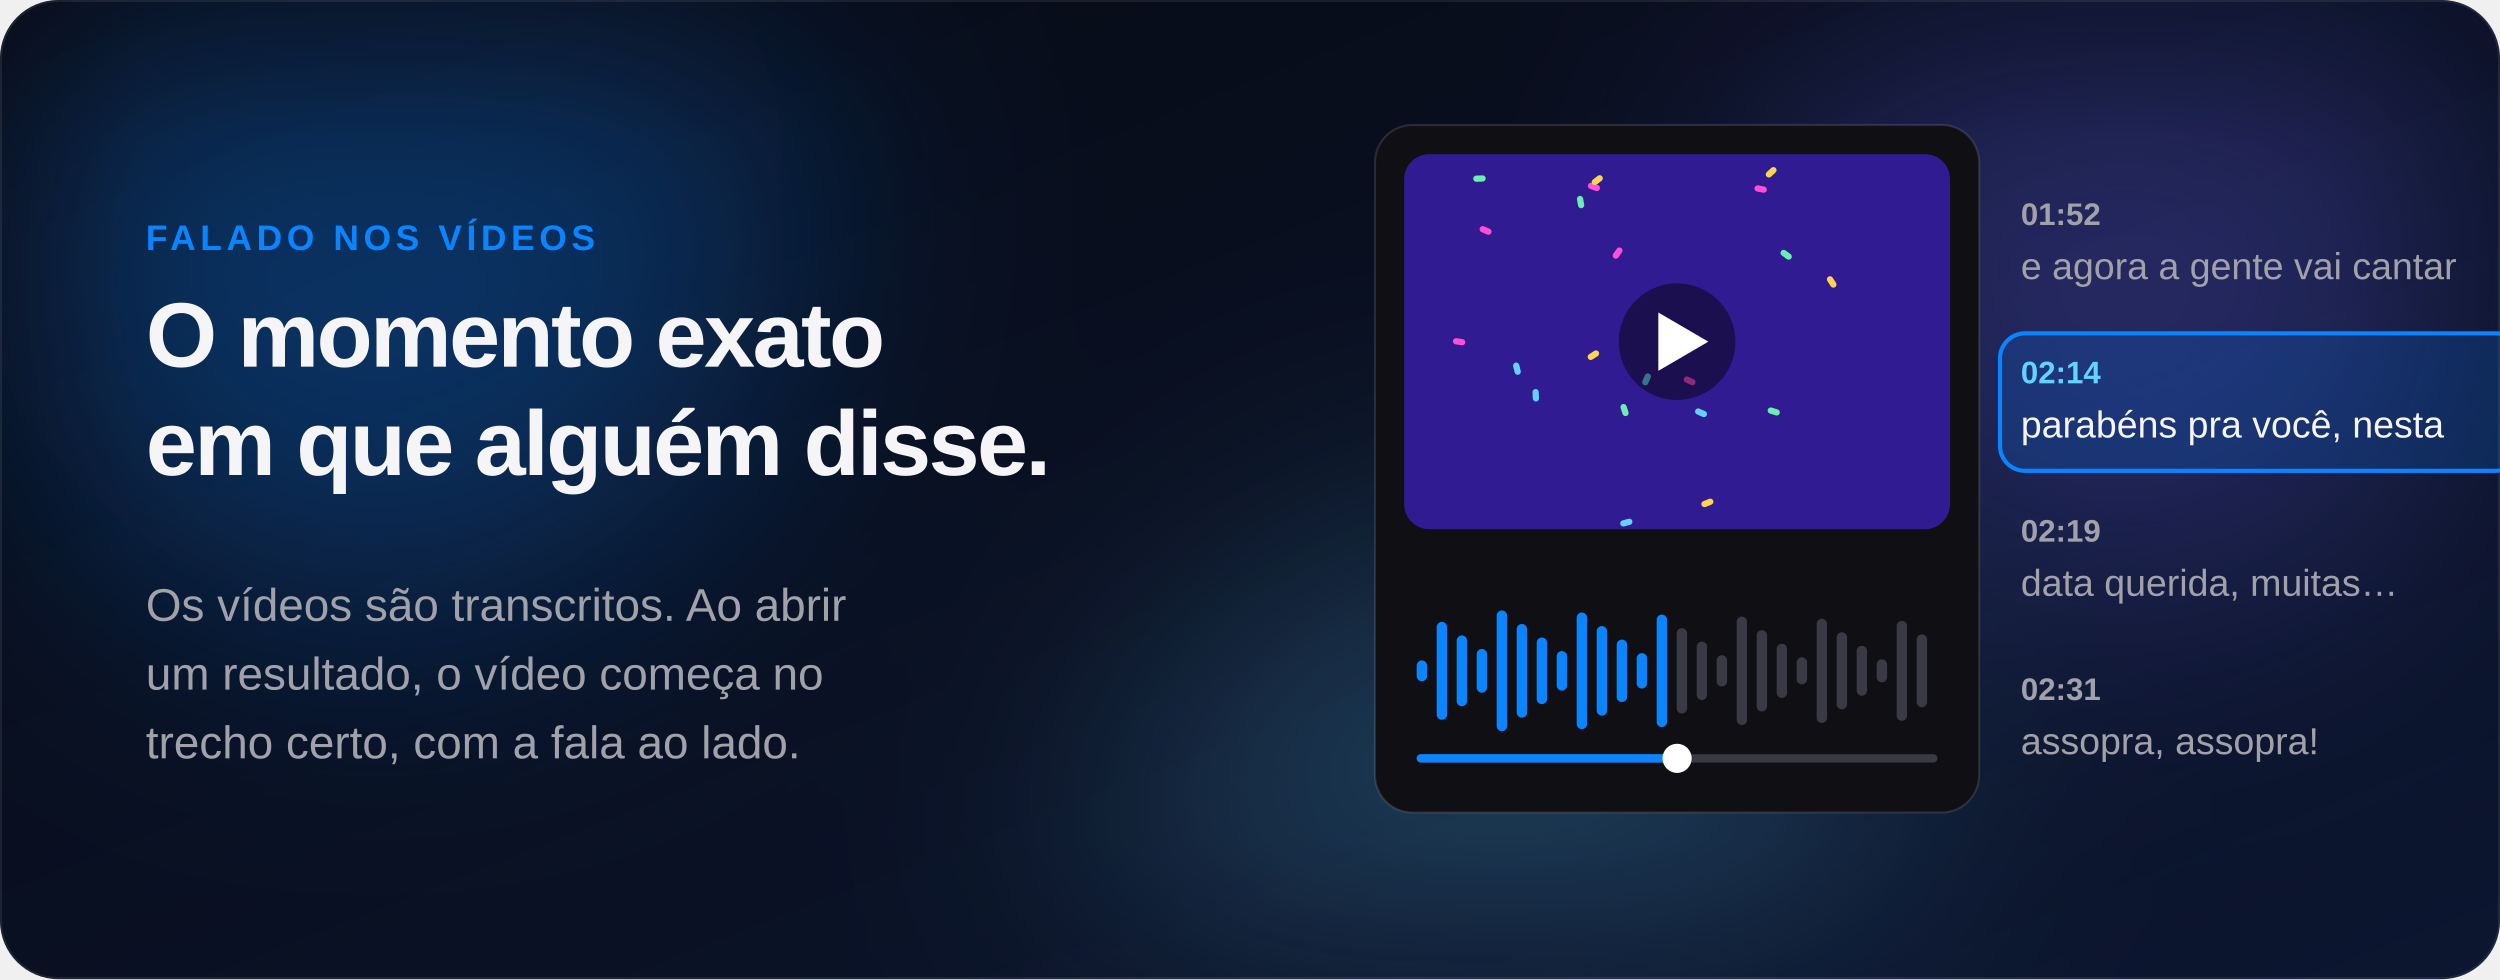
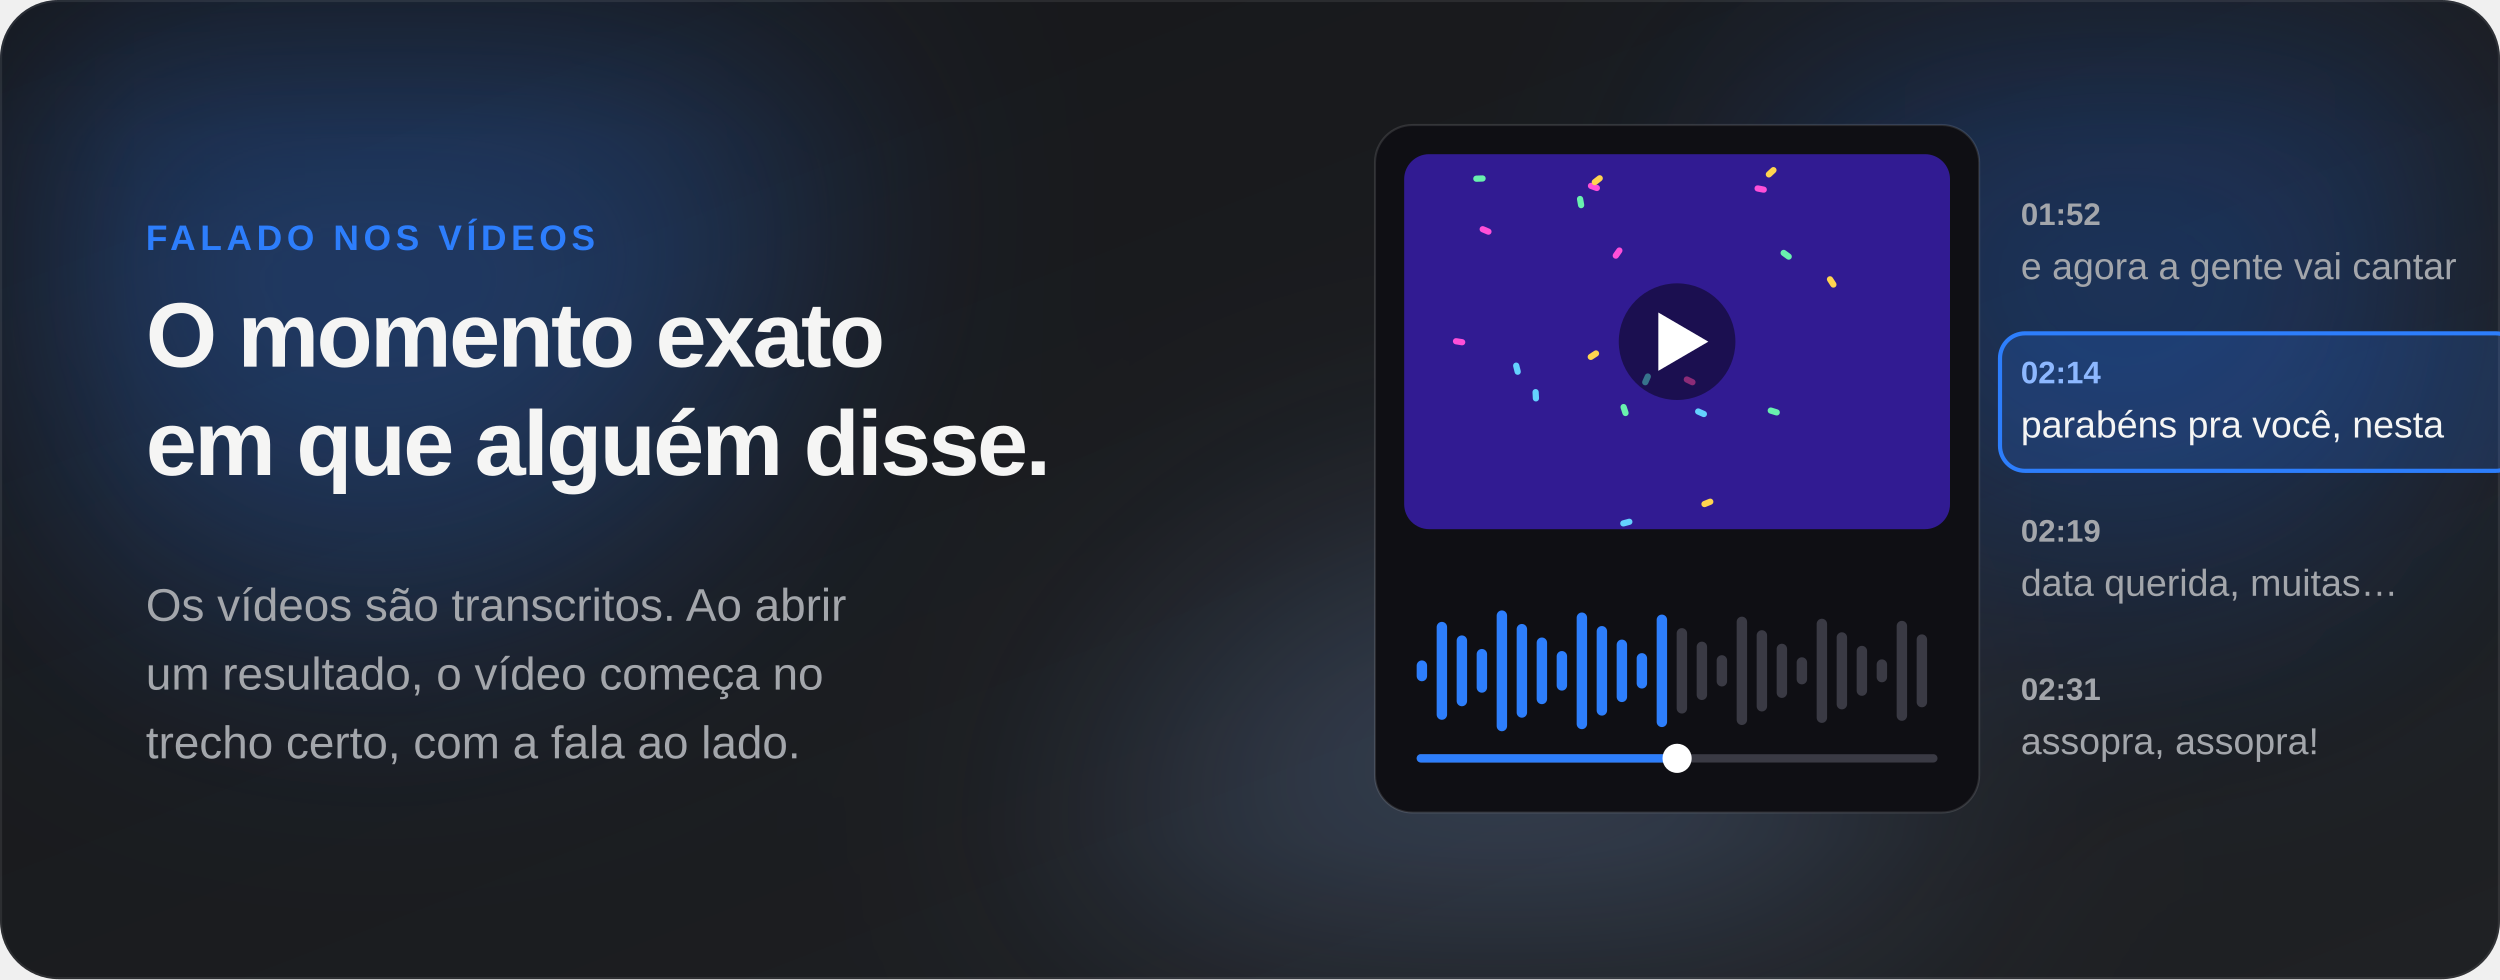
<svg xmlns="http://www.w3.org/2000/svg" width="1200" height="470" viewBox="0 0 1200 470">
  <style>
    text { font-family: 'Segoe UI Variable Display','Segoe UI',-apple-system,BlinkMacSystemFont,'Helvetica Neue',Arial,sans-serif; }
    .a { transform-box: fill-box; transform-origin: center; }
    @keyframes deriva1 { 50% { transform: translate(60px, -30px) scale(1.12); } }
    @keyframes deriva2 { 50% { transform: translate(-70px, 40px) scale(.92); } }
    @keyframes deriva3 { 50% { transform: translate(40px, 50px) scale(1.08); } }
    .b1 { animation: deriva1 18s ease-in-out infinite; }
    .b2 { animation: deriva2 22s ease-in-out infinite; }
    .b3 { animation: deriva3 26s ease-in-out infinite; }
    
@keyframes onda { 50% { transform: scaleY(.35); } }
@keyframes marca { 0%, 100% { opacity: .55; } 50% { opacity: 1; } }
.onda { transform-box: fill-box; transform-origin: center; animation: onda 1.1s ease-in-out infinite; }
.marca { animation: marca 2.4s ease-in-out infinite; }
@media (prefers-reduced-motion: reduce) { * { animation: none !important; }  }</style>
  <defs>
    <linearGradient id="f1200x470" x1="0" y1="0" x2="1" y2="1">
-       <stop offset="0" stop-color="#070a14" />
-       <stop offset="1" stop-color="#0c1630" />
+       <stop offset="0" stop-color="#16171a" />
+       <stop offset="1" stop-color="#1f2124" />
    </linearGradient>
    <filter id="nevf1200x470" x="-50%" y="-50%" width="200%" height="200%">
      <feGaussianBlur stdDeviation="70" />
    </filter>
    <clipPath id="cf1200x470">
      <rect width="1200" height="470" rx="28" />
    </clipPath>
  </defs>
  <g clip-path="url(#cf1200x470)">
    <rect width="1200" height="470" fill="url(#f1200x470)" />
    <g filter="url(#nevf1200x470)" opacity="0.32">
-       <circle class="a b1" cx="180.0" cy="94.0" r="197.4" fill="#0a84ff" />
-       <circle class="a b2" cx="1020.0" cy="117.5" r="169.2" fill="#5e5ce6" />
-       <circle class="a b3" cx="720.0" cy="446.5" r="188.0" fill="#64d2ff" opacity=".7" />
+       <circle class="a b1" cx="180.0" cy="94.0" r="197.4" fill="#2d7efc" />
+       <circle class="a b2" cx="1020.0" cy="117.5" r="169.2" fill="#1a62d6" />
+       <circle class="a b3" cx="720.0" cy="446.5" r="188.0" fill="#8db8ff" opacity=".7" />
    </g>
    <rect width="1200" height="470" rx="28" fill="none" stroke="#ffffff" stroke-opacity=".08" stroke-width="2" />
  </g>
-   <text x="70" y="120" font-size="17" font-weight="700" letter-spacing="2.2" fill="#0a84ff">FALADO NOS VÍDEOS</text>
-   <text x="70" y="176" font-size="44" font-weight="700" letter-spacing="-1.2" fill="#f5f5f7">O momento exato</text>
-   <text x="70" y="228" font-size="44" font-weight="700" letter-spacing="-1.2" fill="#f5f5f7">em que alguém disse.</text>
-   <text x="70" y="298" font-size="22" fill="#a1a1aa">Os vídeos são transcritos. Ao abrir</text>
-   <text x="70" y="331" font-size="22" fill="#a1a1aa">um resultado, o vídeo começa no</text>
-   <text x="70" y="364" font-size="22" fill="#a1a1aa">trecho certo, com a fala ao lado.</text>
+   <text x="70" y="120" font-size="17" font-weight="700" letter-spacing="2.2" fill="#2d7efc">FALADO NOS VÍDEOS</text>
+   <text x="70" y="176" font-size="44" font-weight="700" letter-spacing="-1.2" fill="#f5f5f4">O momento exato</text>
+   <text x="70" y="228" font-size="44" font-weight="700" letter-spacing="-1.2" fill="#f5f5f4">em que alguém disse.</text>
+   <text x="70" y="298" font-size="22" fill="#a3a6ab">Os vídeos são transcritos. Ao abrir</text>
+   <text x="70" y="331" font-size="22" fill="#a3a6ab">um resultado, o vídeo começa no</text>
+   <text x="70" y="364" font-size="22" fill="#a3a6ab">trecho certo, com a fala ao lado.</text>
  <rect x="660" y="60" width="290" height="330" rx="18" fill="#0f0f14" stroke="#fff" stroke-opacity=".12" />
  <clipPath id="tfesta674747">
    <rect x="674" y="74" width="262" height="180" rx="12" />
  </clipPath>
  <g clip-path="url(#tfesta674747)">
    <rect x="674" y="74" width="262" height="180" fill="#311b92" />
    <rect x="713.522" y="191.168" width="6" height="3" rx="1.5" fill="#ffd54f" transform="rotate(137 805.0 164.0)" />
    <rect x="698.662" y="178.902" width="6" height="3" rx="1.5" fill="#ff4fd8" transform="rotate(9 805.0 164.0)" />
    <rect x="696.518" y="149.271" width="6" height="3" rx="1.5" fill="#ff4fd8" transform="rotate(23 805.0 164.0)" />
    <rect x="818.374" y="84.64" width="6" height="3" rx="1.5" fill="#ffd54f" transform="rotate(57 805.0 164.0)" />
    <rect x="839.224" y="178.939" width="6" height="3" rx="1.5" fill="#ffd54f" transform="rotate(147 805.0 164.0)" />
    <rect x="827.412" y="82.926" width="6" height="3" rx="1.5" fill="#ff4fd8" transform="rotate(11 805.0 164.0)" />
    <rect x="819.846" y="97.971" width="6" height="3" rx="1.5" fill="#69f0ae" transform="rotate(36 805.0 164.0)" />
    <rect x="815.66" y="176.764" width="6" height="3" rx="1.5" fill="#ff4fd8" transform="rotate(26 805.0 164.0)" />
    <rect x="826.379" y="189.004" width="6" height="3" rx="1.5" fill="#64d2ff" transform="rotate(24 805.0 164.0)" />
    <rect x="817.509" y="85.302" width="6" height="3" rx="1.5" fill="#ffd54f" transform="rotate(158 805.0 164.0)" />
    <rect x="727.961" y="196.472" width="6" height="3" rx="1.5" fill="#69f0ae" transform="rotate(80 805.0 164.0)" />
    <rect x="795.988" y="240.219" width="6" height="3" rx="1.5" fill="#64d2ff" transform="rotate(76 805.0 164.0)" />
    <rect x="739.088" y="106.358" width="6" height="3" rx="1.5" fill="#ff4fd8" transform="rotate(20 805.0 164.0)" />
    <rect x="824.499" y="168.535" width="6" height="3" rx="1.5" fill="#64d2ff" transform="rotate(114 805.0 164.0)" />
    <rect x="749.44" y="250.431" width="6" height="3" rx="1.5" fill="#ffd54f" transform="rotate(131 805.0 164.0)" />
    <rect x="783.548" y="210.285" width="6" height="3" rx="1.5" fill="#ff4fd8" transform="rotate(125 805.0 164.0)" />
    <rect x="784.485" y="247.163" width="6" height="3" rx="1.5" fill="#ffd54f" transform="rotate(142 805.0 164.0)" />
    <rect x="824.133" y="231.586" width="6" height="3" rx="1.5" fill="#64d2ff" transform="rotate(87 805.0 164.0)" />
    <rect x="856.167" y="180.987" width="6" height="3" rx="1.5" fill="#69f0ae" transform="rotate(17 805.0 164.0)" />
    <rect x="894.072" y="244.043" width="6" height="3" rx="1.5" fill="#69f0ae" transform="rotate(178 805.0 164.0)" />
    <rect x="848.008" y="84.92" width="6" height="3" rx="1.5" fill="#64d2ff" transform="rotate(165 805.0 164.0)" />
    <rect x="825.422" y="196.623" width="6" height="3" rx="1.5" fill="#69f0ae" transform="rotate(72 805.0 164.0)" />
  </g>
  <circle cx="805" cy="164" r="28" fill="#000" opacity=".45" />
  <path d="M796 150 l24 14 l-24 14Z" fill="#fff" />
-   <rect class="onda" style="animation-delay: 0.00s" x="680.0" y="317.0" width="5" height="10" rx="2.5" fill="#0a84ff" />
-   <rect class="onda" style="animation-delay: 0.06s" x="689.6" y="298.5" width="5" height="47" rx="2.5" fill="#0a84ff" />
-   <rect class="onda" style="animation-delay: 0.12s" x="699.2" y="305.0" width="5" height="34" rx="2.5" fill="#0a84ff" />
-   <rect class="onda" style="animation-delay: 0.18s" x="708.8" y="311.5" width="5" height="21" rx="2.5" fill="#0a84ff" />
-   <rect class="onda" style="animation-delay: 0.24s" x="718.4" y="293.0" width="5" height="58" rx="2.5" fill="#0a84ff" />
-   <rect class="onda" style="animation-delay: 0.30s" x="728.0" y="299.5" width="5" height="45" rx="2.5" fill="#0a84ff" />
-   <rect class="onda" style="animation-delay: 0.36s" x="737.6" y="306.0" width="5" height="32" rx="2.5" fill="#0a84ff" />
-   <rect class="onda" style="animation-delay: 0.42s" x="747.2" y="312.5" width="5" height="19" rx="2.5" fill="#0a84ff" />
-   <rect class="onda" style="animation-delay: 0.48s" x="756.8" y="294.0" width="5" height="56" rx="2.5" fill="#0a84ff" />
-   <rect class="onda" style="animation-delay: 0.54s" x="766.4" y="300.5" width="5" height="43" rx="2.5" fill="#0a84ff" />
-   <rect class="onda" style="animation-delay: 0.60s" x="776.0" y="307.0" width="5" height="30" rx="2.5" fill="#0a84ff" />
-   <rect class="onda" style="animation-delay: 0.66s" x="785.6" y="313.5" width="5" height="17" rx="2.5" fill="#0a84ff" />
-   <rect class="onda" style="animation-delay: 0.72s" x="795.2" y="295.0" width="5" height="54" rx="2.5" fill="#0a84ff" />
+   <rect class="onda" style="animation-delay: 0.00s" x="680.0" y="317.0" width="5" height="10" rx="2.5" fill="#2d7efc" />
+   <rect class="onda" style="animation-delay: 0.06s" x="689.6" y="298.5" width="5" height="47" rx="2.5" fill="#2d7efc" />
+   <rect class="onda" style="animation-delay: 0.12s" x="699.2" y="305.0" width="5" height="34" rx="2.5" fill="#2d7efc" />
+   <rect class="onda" style="animation-delay: 0.18s" x="708.8" y="311.5" width="5" height="21" rx="2.5" fill="#2d7efc" />
+   <rect class="onda" style="animation-delay: 0.24s" x="718.4" y="293.0" width="5" height="58" rx="2.5" fill="#2d7efc" />
+   <rect class="onda" style="animation-delay: 0.30s" x="728.0" y="299.5" width="5" height="45" rx="2.5" fill="#2d7efc" />
+   <rect class="onda" style="animation-delay: 0.36s" x="737.6" y="306.0" width="5" height="32" rx="2.5" fill="#2d7efc" />
+   <rect class="onda" style="animation-delay: 0.42s" x="747.2" y="312.5" width="5" height="19" rx="2.5" fill="#2d7efc" />
+   <rect class="onda" style="animation-delay: 0.48s" x="756.8" y="294.0" width="5" height="56" rx="2.5" fill="#2d7efc" />
+   <rect class="onda" style="animation-delay: 0.54s" x="766.4" y="300.5" width="5" height="43" rx="2.5" fill="#2d7efc" />
+   <rect class="onda" style="animation-delay: 0.60s" x="776.0" y="307.0" width="5" height="30" rx="2.5" fill="#2d7efc" />
+   <rect class="onda" style="animation-delay: 0.66s" x="785.6" y="313.5" width="5" height="17" rx="2.5" fill="#2d7efc" />
+   <rect class="onda" style="animation-delay: 0.72s" x="795.2" y="295.0" width="5" height="54" rx="2.5" fill="#2d7efc" />
  <rect class="onda" style="animation-delay: 0.78s" x="804.8" y="301.5" width="5" height="41" rx="2.5" fill="#3a3a44" />
  <rect class="onda" style="animation-delay: 0.84s" x="814.4" y="308.0" width="5" height="28" rx="2.5" fill="#3a3a44" />
  <rect class="onda" style="animation-delay: 0.90s" x="824.0" y="314.5" width="5" height="15" rx="2.5" fill="#3a3a44" />
  <rect class="onda" style="animation-delay: 0.96s" x="833.6" y="296.0" width="5" height="52" rx="2.5" fill="#3a3a44" />
  <rect class="onda" style="animation-delay: 1.02s" x="843.2" y="302.5" width="5" height="39" rx="2.5" fill="#3a3a44" />
  <rect class="onda" style="animation-delay: 1.08s" x="852.8" y="309.0" width="5" height="26" rx="2.5" fill="#3a3a44" />
  <rect class="onda" style="animation-delay: 1.14s" x="862.4" y="315.5" width="5" height="13" rx="2.5" fill="#3a3a44" />
  <rect class="onda" style="animation-delay: 1.20s" x="872.0" y="297.0" width="5" height="50" rx="2.5" fill="#3a3a44" />
  <rect class="onda" style="animation-delay: 1.26s" x="881.6" y="303.5" width="5" height="37" rx="2.5" fill="#3a3a44" />
  <rect class="onda" style="animation-delay: 1.32s" x="891.2" y="310.0" width="5" height="24" rx="2.5" fill="#3a3a44" />
  <rect class="onda" style="animation-delay: 1.38s" x="900.8" y="316.5" width="5" height="11" rx="2.5" fill="#3a3a44" />
  <rect class="onda" style="animation-delay: 1.44s" x="910.4" y="298.0" width="5" height="48" rx="2.5" fill="#3a3a44" />
  <rect class="onda" style="animation-delay: 1.50s" x="920.0" y="304.5" width="5" height="35" rx="2.5" fill="#3a3a44" />
  <rect x="680" y="362" width="250" height="4" rx="2" fill="#3a3a44" />
-   <rect x="680" y="362" width="125" height="4" rx="2" fill="#0a84ff" />
+   <rect x="680" y="362" width="125" height="4" rx="2" fill="#2d7efc" />
  <circle cx="805" cy="364" r="7" fill="#fff" />
-   <text x="970" y="108" font-size="15" font-weight="700" fill="#a1a1aa">01:52</text>
-   <text x="970" y="134" font-size="18" fill="#a1a1aa">e agora a gente vai cantar</text>
-   <rect class="a marca" x="960" y="160" width="250" height="66" rx="12" fill="#0a84ff" fill-opacity=".18" stroke="#0a84ff" stroke-width="2" />
-   <text x="970" y="184" font-size="15" font-weight="700" fill="#64d2ff">02:14</text>
-   <text x="970" y="210" font-size="18" fill="#f5f5f7">parabéns pra você, nesta</text>
-   <text x="970" y="260" font-size="15" font-weight="700" fill="#a1a1aa">02:19</text>
-   <text x="970" y="286" font-size="18" fill="#a1a1aa">data querida, muitas…</text>
-   <text x="970" y="336" font-size="15" font-weight="700" fill="#a1a1aa">02:31</text>
-   <text x="970" y="362" font-size="18" fill="#a1a1aa">assopra, assopra!</text>
+   <text x="970" y="108" font-size="15" font-weight="700" fill="#a3a6ab">01:52</text>
+   <text x="970" y="134" font-size="18" fill="#a3a6ab">e agora a gente vai cantar</text>
+   <rect class="a marca" x="960" y="160" width="250" height="66" rx="12" fill="#2d7efc" fill-opacity=".18" stroke="#2d7efc" stroke-width="2" />
+   <text x="970" y="184" font-size="15" font-weight="700" fill="#8db8ff">02:14</text>
+   <text x="970" y="210" font-size="18" fill="#f5f5f4">parabéns pra você, nesta</text>
+   <text x="970" y="260" font-size="15" font-weight="700" fill="#a3a6ab">02:19</text>
+   <text x="970" y="286" font-size="18" fill="#a3a6ab">data querida, muitas…</text>
+   <text x="970" y="336" font-size="15" font-weight="700" fill="#a3a6ab">02:31</text>
+   <text x="970" y="362" font-size="18" fill="#a3a6ab">assopra, assopra!</text>
</svg>
